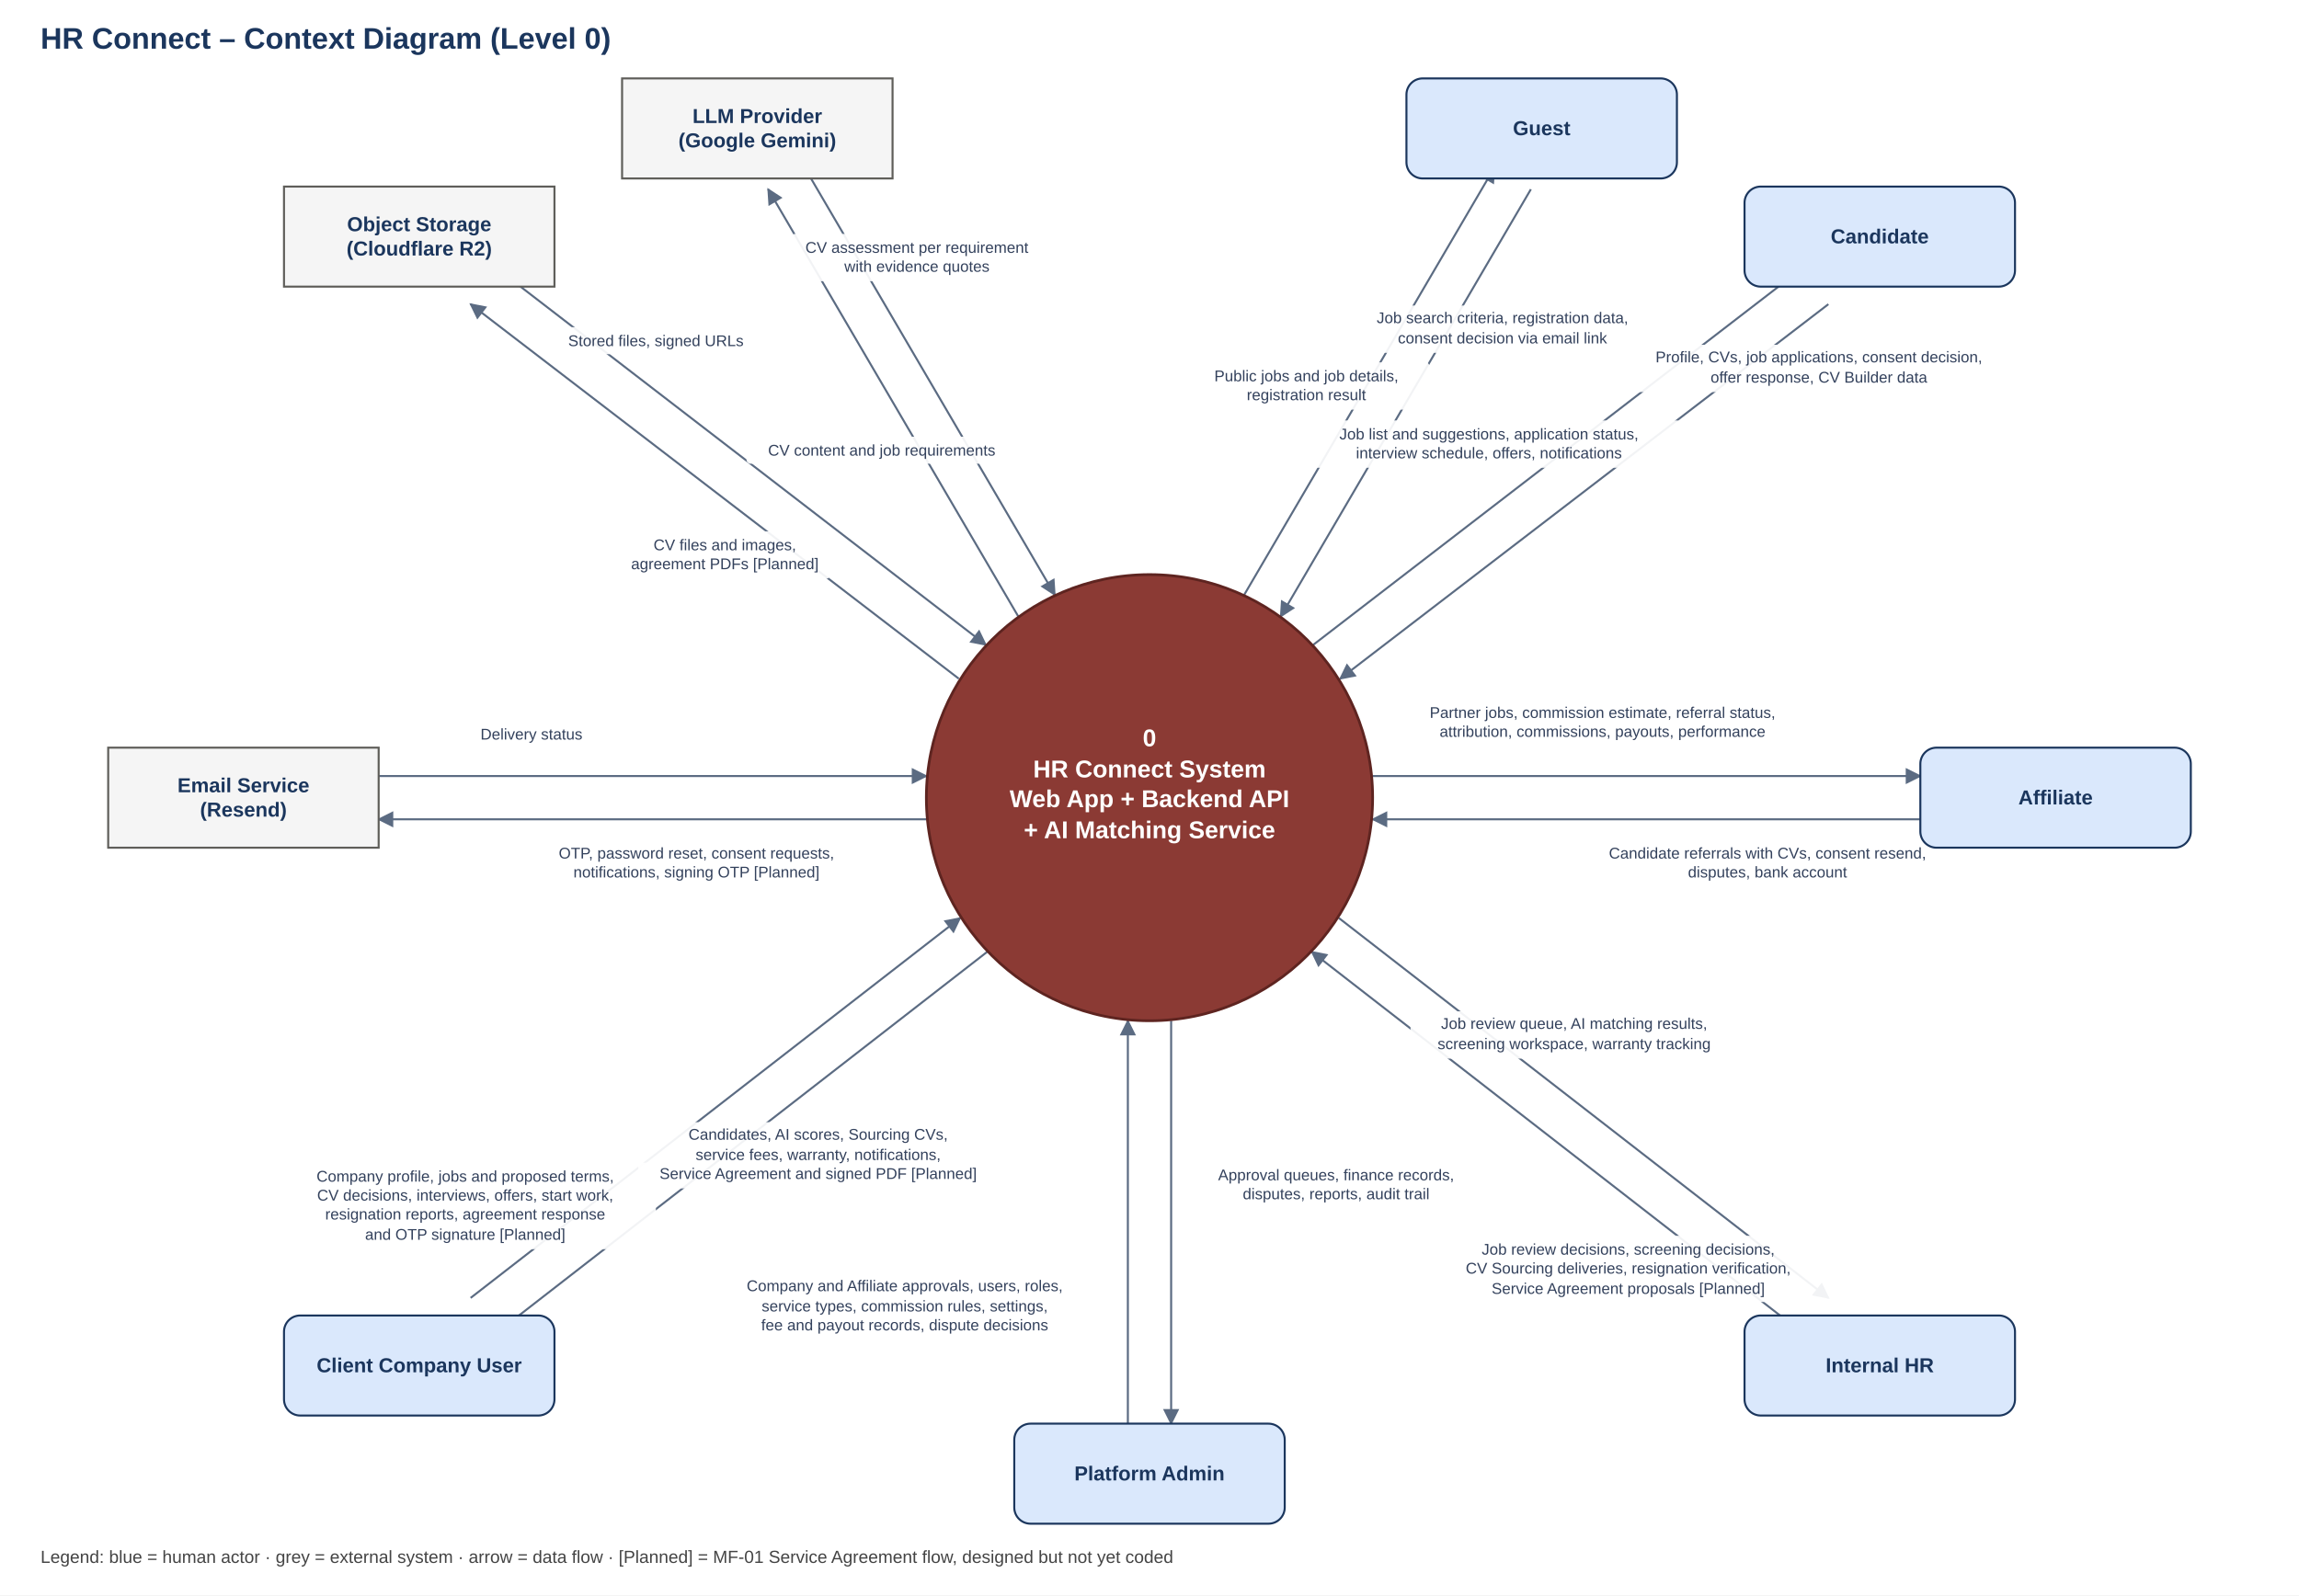
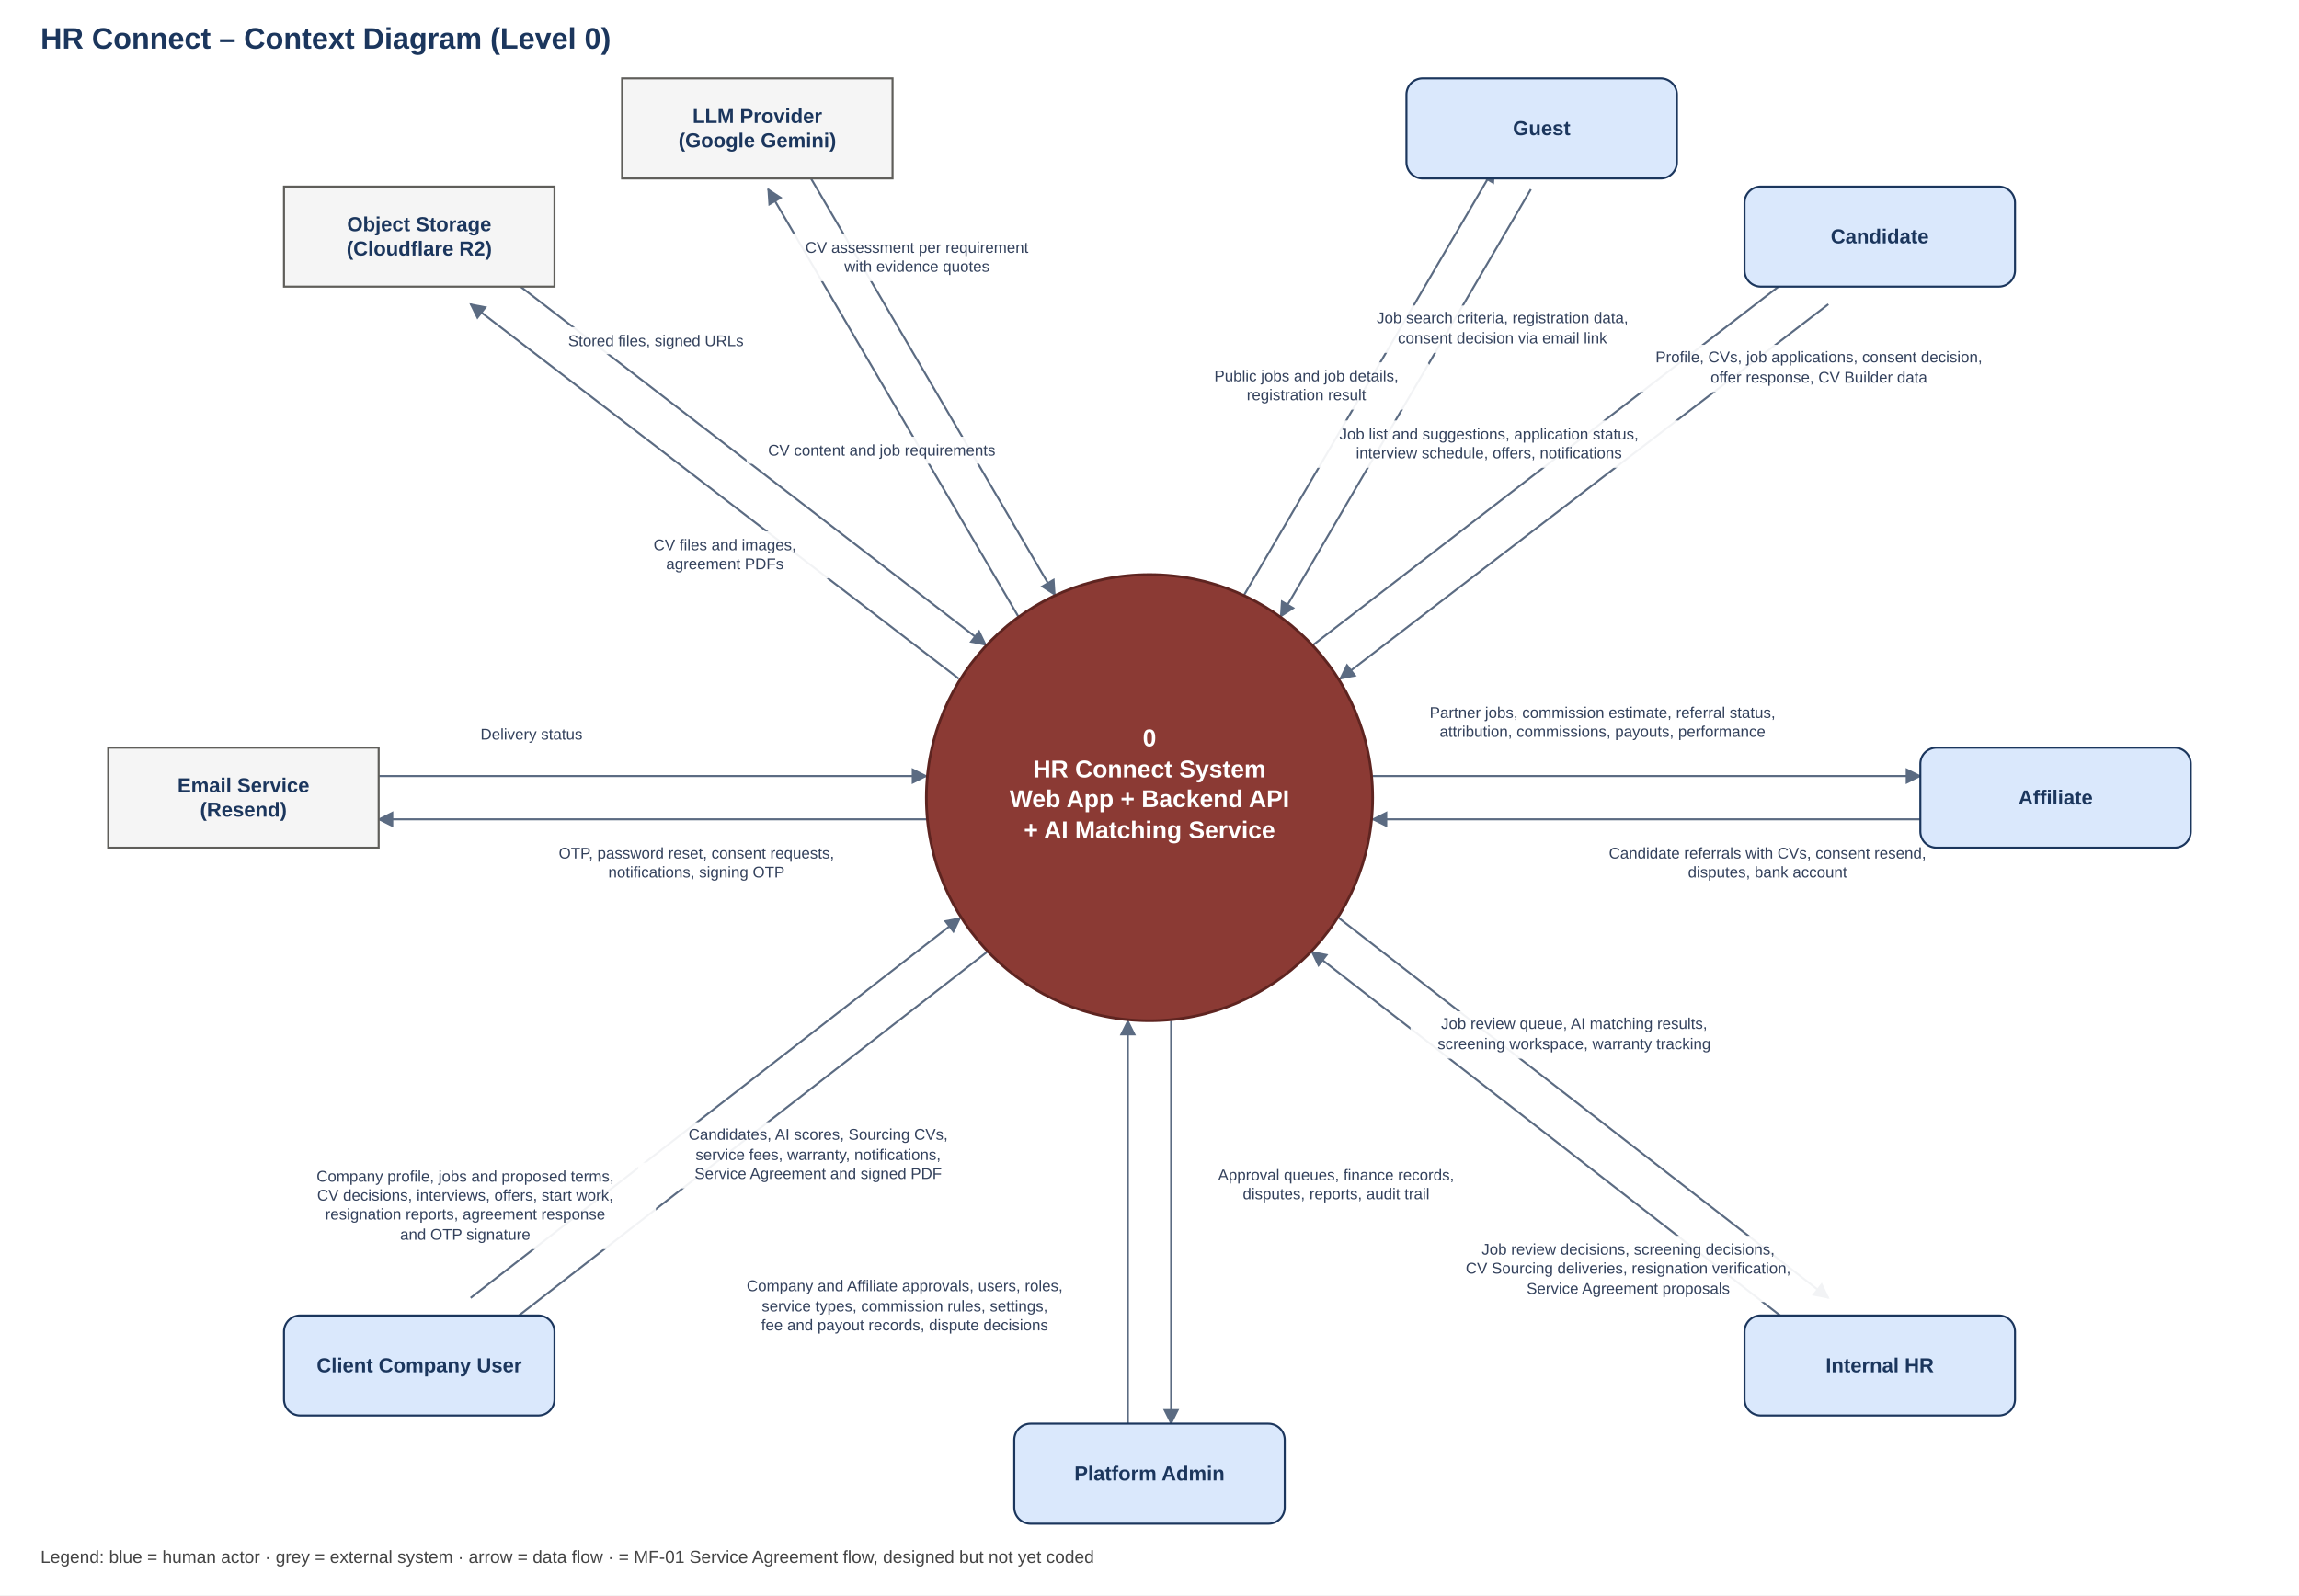
<svg xmlns="http://www.w3.org/2000/svg" width="1700" height="1180" viewBox="0 0 1700 1180" font-family="Arial, Helvetica, sans-serif">
  <rect width="1700" height="1180" fill="#FFFFFF" />
  <defs>
    <marker id="arr" viewBox="0 0 10 10" refX="9" refY="5" markerWidth="8" markerHeight="8" orient="auto">
      <path d="M0 0L10 5L0 10z" fill="#5B6B82" />
    </marker>
  </defs>
  <text x="30" y="36" font-size="22" font-weight="bold" fill="#1B365D">HR Connect – Context Diagram (Level 0)</text>
  <line x1="1132" y1="140" x2="947" y2="456" stroke="#5B6B82" stroke-width="1.5" marker-end="url(#arr)" />
  <line x1="920" y1="440" x2="1105" y2="124" stroke="#5B6B82" stroke-width="1.5" marker-end="url(#arr)" />
  <line x1="1352" y1="225" x2="991" y2="502" stroke="#5B6B82" stroke-width="1.5" marker-end="url(#arr)" />
  <line x1="971" y1="477" x2="1332" y2="199" stroke="#5B6B82" stroke-width="1.5" marker-end="url(#arr)" />
  <line x1="1420" y1="606" x2="1015" y2="606" stroke="#5B6B82" stroke-width="1.5" marker-end="url(#arr)" />
  <line x1="1015" y1="574" x2="1420" y2="574" stroke="#5B6B82" stroke-width="1.5" marker-end="url(#arr)" />
  <line x1="1333" y1="986" x2="970" y2="704" stroke="#5B6B82" stroke-width="1.5" marker-end="url(#arr)" />
  <line x1="990" y1="679" x2="1352" y2="960" stroke="#5B6B82" stroke-width="1.5" marker-end="url(#arr)" />
  <line x1="834" y1="1053" x2="834" y2="755" stroke="#5B6B82" stroke-width="1.5" marker-end="url(#arr)" />
  <line x1="866" y1="755" x2="866" y2="1053" stroke="#5B6B82" stroke-width="1.5" marker-end="url(#arr)" />
  <line x1="348" y1="960" x2="710" y2="679" stroke="#5B6B82" stroke-width="1.5" marker-end="url(#arr)" />
  <line x1="730" y1="704" x2="367" y2="986" stroke="#5B6B82" stroke-width="1.5" marker-end="url(#arr)" />
  <line x1="280" y1="574" x2="685" y2="574" stroke="#5B6B82" stroke-width="1.5" marker-end="url(#arr)" />
  <line x1="685" y1="606" x2="280" y2="606" stroke="#5B6B82" stroke-width="1.5" marker-end="url(#arr)" />
  <line x1="368" y1="199" x2="729" y2="477" stroke="#5B6B82" stroke-width="1.5" marker-end="url(#arr)" />
  <line x1="709" y1="502" x2="348" y2="225" stroke="#5B6B82" stroke-width="1.5" marker-end="url(#arr)" />
  <line x1="595" y1="124" x2="780" y2="440" stroke="#5B6B82" stroke-width="1.5" marker-end="url(#arr)" />
  <line x1="753" y1="456" x2="568" y2="140" stroke="#5B6B82" stroke-width="1.5" marker-end="url(#arr)" />
  <rect x="988" y="226" width="248" height="35" fill="#FFFFFF" fill-opacity="0.92" rx="3" />
  <text x="1111" y="239" font-size="11.5" font-weight="normal" fill="#33415C" text-anchor="middle">Job search criteria, registration data,</text>
  <text x="1111" y="254" font-size="11.5" font-weight="normal" fill="#33415C" text-anchor="middle">consent decision via email link</text>
  <rect x="876" y="268" width="181" height="35" fill="#FFFFFF" fill-opacity="0.92" rx="3" />
  <text x="966" y="282" font-size="11.5" font-weight="normal" fill="#33415C" text-anchor="middle">Public jobs and job details,</text>
  <text x="966" y="296" font-size="11.5" font-weight="normal" fill="#33415C" text-anchor="middle">registration result</text>
  <rect x="1190" y="255" width="309" height="35" fill="#FFFFFF" fill-opacity="0.92" rx="3" />
  <text x="1345" y="268" font-size="11.5" font-weight="normal" fill="#33415C" text-anchor="middle">Profile, CVs, job applications, consent decision,</text>
  <text x="1345" y="283" font-size="11.5" font-weight="normal" fill="#33415C" text-anchor="middle">offer response, CV Builder data</text>
  <rect x="959" y="311" width="284" height="35" fill="#FFFFFF" fill-opacity="0.92" rx="3" />
  <text x="1101" y="325" font-size="11.5" font-weight="normal" fill="#33415C" text-anchor="middle">Job list and suggestions, application status,</text>
  <text x="1101" y="339" font-size="11.5" font-weight="normal" fill="#33415C" text-anchor="middle">interview schedule, offers, notifications</text>
  <rect x="1164" y="621" width="284" height="35" fill="#FFFFFF" fill-opacity="0.92" rx="3" />
  <text x="1307" y="635" font-size="11.5" font-weight="normal" fill="#33415C" text-anchor="middle">Candidate referrals with CVs, consent resend,</text>
  <text x="1307" y="649" font-size="11.5" font-weight="normal" fill="#33415C" text-anchor="middle">disputes, bank account</text>
  <rect x="1025" y="517" width="321" height="35" fill="#FFFFFF" fill-opacity="0.92" rx="3" />
  <text x="1185" y="531" font-size="11.5" font-weight="normal" fill="#33415C" text-anchor="middle">Partner jobs, commission estimate, referral status,</text>
  <text x="1185" y="545" font-size="11.5" font-weight="normal" fill="#33415C" text-anchor="middle">attribution, commissions, payouts, performance</text>
  <rect x="1049" y="914" width="309" height="49" fill="#FFFFFF" fill-opacity="0.92" rx="3" />
  <text x="1204" y="928" font-size="11.5" font-weight="normal" fill="#33415C" text-anchor="middle">Job review decisions, screening decisions,</text>
  <text x="1204" y="942" font-size="11.5" font-weight="normal" fill="#33415C" text-anchor="middle">CV Sourcing deliveries, resignation verification,</text>
-   <text x="1204" y="957" font-size="11.5" font-weight="normal" fill="#33415C" text-anchor="middle">Service Agreement proposals [Planned]</text>
+   <text x="1204" y="957" font-size="11.5" font-weight="normal" fill="#33415C" text-anchor="middle">Service Agreement proposals</text>
  <rect x="1043" y="748" width="242" height="35" fill="#FFFFFF" fill-opacity="0.92" rx="3" />
  <text x="1164" y="761" font-size="11.5" font-weight="normal" fill="#33415C" text-anchor="middle">Job review queue, AI matching results,</text>
  <text x="1164" y="776" font-size="11.5" font-weight="normal" fill="#33415C" text-anchor="middle">screening workspace, warranty tracking</text>
  <rect x="524" y="942" width="290" height="49" fill="#FFFFFF" fill-opacity="0.92" rx="3" />
  <text x="669" y="955" font-size="11.5" font-weight="normal" fill="#33415C" text-anchor="middle">Company and Affiliate approvals, users, roles,</text>
  <text x="669" y="970" font-size="11.5" font-weight="normal" fill="#33415C" text-anchor="middle">service types, commission rules, settings,</text>
  <text x="669" y="984" font-size="11.5" font-weight="normal" fill="#33415C" text-anchor="middle">fee and payout records, dispute decisions</text>
  <rect x="882" y="859" width="211" height="35" fill="#FFFFFF" fill-opacity="0.92" rx="3" />
  <text x="988" y="873" font-size="11.5" font-weight="normal" fill="#33415C" text-anchor="middle">Approval queues, finance records,</text>
  <text x="988" y="887" font-size="11.5" font-weight="normal" fill="#33415C" text-anchor="middle">disputes, reports, audit trail</text>
  <rect x="201" y="860" width="284" height="64" fill="#FFFFFF" fill-opacity="0.92" rx="3" />
  <text x="344" y="874" font-size="11.5" font-weight="normal" fill="#33415C" text-anchor="middle">Company profile, jobs and proposed terms,</text>
  <text x="344" y="888" font-size="11.5" font-weight="normal" fill="#33415C" text-anchor="middle">CV decisions, interviews, offers, start work,</text>
  <text x="344" y="902" font-size="11.5" font-weight="normal" fill="#33415C" text-anchor="middle">resignation reports, agreement response</text>
-   <text x="344" y="917" font-size="11.5" font-weight="normal" fill="#33415C" text-anchor="middle">and OTP signature [Planned]</text>
+   <text x="344" y="917" font-size="11.5" font-weight="normal" fill="#33415C" text-anchor="middle">and OTP signature</text>
  <rect x="472" y="830" width="266" height="49" fill="#FFFFFF" fill-opacity="0.92" rx="3" />
  <text x="605" y="843" font-size="11.5" font-weight="normal" fill="#33415C" text-anchor="middle">Candidates, AI scores, Sourcing CVs,</text>
  <text x="605" y="858" font-size="11.5" font-weight="normal" fill="#33415C" text-anchor="middle">service fees, warranty, notifications,</text>
-   <text x="605" y="872" font-size="11.5" font-weight="normal" fill="#33415C" text-anchor="middle">Service Agreement and signed PDF [Planned]</text>
+   <text x="605" y="872" font-size="11.5" font-weight="normal" fill="#33415C" text-anchor="middle">Service Agreement and signed PDF</text>
  <rect x="343" y="534" width="101" height="20" fill="#FFFFFF" fill-opacity="0.92" rx="3" />
  <text x="393" y="547" font-size="11.5" font-weight="normal" fill="#33415C" text-anchor="middle">Delivery status</text>
  <rect x="394" y="621" width="242" height="35" fill="#FFFFFF" fill-opacity="0.92" rx="3" />
  <text x="515" y="635" font-size="11.5" font-weight="normal" fill="#33415C" text-anchor="middle">OTP, password reset, consent requests,</text>
-   <text x="515" y="649" font-size="11.5" font-weight="normal" fill="#33415C" text-anchor="middle">notifications, signing OTP [Planned]</text>
+   <text x="515" y="649" font-size="11.5" font-weight="normal" fill="#33415C" text-anchor="middle">notifications, signing OTP</text>
  <rect x="404" y="242" width="162" height="20" fill="#FFFFFF" fill-opacity="0.92" rx="3" />
  <text x="485" y="256" font-size="11.5" font-weight="normal" fill="#33415C" text-anchor="middle">Stored files, signed URLs</text>
  <rect x="458" y="393" width="156" height="35" fill="#FFFFFF" fill-opacity="0.92" rx="3" />
  <text x="536" y="407" font-size="11.5" font-weight="normal" fill="#33415C" text-anchor="middle">CV files and images,</text>
-   <text x="536" y="421" font-size="11.5" font-weight="normal" fill="#33415C" text-anchor="middle">agreement PDFs [Planned]</text>
+   <text x="536" y="421" font-size="11.5" font-weight="normal" fill="#33415C" text-anchor="middle">agreement PDFs</text>
  <rect x="585" y="173" width="187" height="35" fill="#FFFFFF" fill-opacity="0.92" rx="3" />
  <text x="678" y="187" font-size="11.5" font-weight="normal" fill="#33415C" text-anchor="middle">CV assessment per requirement</text>
  <text x="678" y="201" font-size="11.5" font-weight="normal" fill="#33415C" text-anchor="middle">with evidence quotes</text>
  <rect x="552" y="323" width="199" height="20" fill="#FFFFFF" fill-opacity="0.92" rx="3" />
  <text x="652" y="337" font-size="11.5" font-weight="normal" fill="#33415C" text-anchor="middle">CV content and job requirements</text>
  <circle cx="850" cy="590" r="165" fill="#8B3A34" stroke="#5E2420" stroke-width="2" />
  <text x="850" y="552" font-size="18" font-weight="bold" fill="#FFFFFF" text-anchor="middle">0</text>
  <text x="850" y="575" font-size="18" font-weight="bold" fill="#FFFFFF" text-anchor="middle">HR Connect System</text>
  <text x="850" y="597" font-size="18" font-weight="bold" fill="#FFFFFF" text-anchor="middle">Web App + Backend API</text>
  <text x="850" y="620" font-size="18" font-weight="bold" fill="#FFFFFF" text-anchor="middle">+ AI Matching Service</text>
  <rect x="1040.0" y="58.0" width="200" height="74" rx="12" fill="#DAE8FC" stroke="#1B365D" stroke-width="1.5" />
  <text x="1140" y="100" font-size="15" font-weight="bold" fill="#1B365D" text-anchor="middle">Guest</text>
  <rect x="1290.0" y="138.0" width="200" height="74" rx="12" fill="#DAE8FC" stroke="#1B365D" stroke-width="1.5" />
  <text x="1390" y="180" font-size="15" font-weight="bold" fill="#1B365D" text-anchor="middle">Candidate</text>
  <rect x="1420.0" y="553.0" width="200" height="74" rx="12" fill="#DAE8FC" stroke="#1B365D" stroke-width="1.5" />
  <text x="1520" y="595" font-size="15" font-weight="bold" fill="#1B365D" text-anchor="middle">Affiliate</text>
  <rect x="1290.0" y="973.0" width="200" height="74" rx="12" fill="#DAE8FC" stroke="#1B365D" stroke-width="1.5" />
  <text x="1390" y="1015" font-size="15" font-weight="bold" fill="#1B365D" text-anchor="middle">Internal HR</text>
  <rect x="750.0" y="1053.0" width="200" height="74" rx="12" fill="#DAE8FC" stroke="#1B365D" stroke-width="1.5" />
  <text x="850" y="1095" font-size="15" font-weight="bold" fill="#1B365D" text-anchor="middle">Platform Admin</text>
  <rect x="210.0" y="973.0" width="200" height="74" rx="12" fill="#DAE8FC" stroke="#1B365D" stroke-width="1.5" />
  <text x="310" y="1015" font-size="15" font-weight="bold" fill="#1B365D" text-anchor="middle">Client Company User</text>
  <rect x="80.0" y="553.0" width="200" height="74" rx="0" fill="#F5F5F5" stroke="#5F5E5A" stroke-width="1.5" />
  <text x="180" y="586" font-size="15" font-weight="bold" fill="#1B365D" text-anchor="middle">Email Service</text>
  <text x="180" y="604" font-size="15" font-weight="bold" fill="#1B365D" text-anchor="middle">(Resend)</text>
  <rect x="210.0" y="138.0" width="200" height="74" rx="0" fill="#F5F5F5" stroke="#5F5E5A" stroke-width="1.5" />
  <text x="310" y="171" font-size="15" font-weight="bold" fill="#1B365D" text-anchor="middle">Object Storage</text>
  <text x="310" y="189" font-size="15" font-weight="bold" fill="#1B365D" text-anchor="middle">(Cloudflare R2)</text>
  <rect x="460.0" y="58.0" width="200" height="74" rx="0" fill="#F5F5F5" stroke="#5F5E5A" stroke-width="1.5" />
  <text x="560" y="91" font-size="15" font-weight="bold" fill="#1B365D" text-anchor="middle">LLM Provider</text>
  <text x="560" y="109" font-size="15" font-weight="bold" fill="#1B365D" text-anchor="middle">(Google Gemini)</text>
-   <text x="30" y="1156" font-size="13" fill="#444">Legend: blue = human actor · grey = external system · arrow = data flow · [Planned] = MF-01 Service Agreement flow, designed but not yet coded</text>
+   <text x="30" y="1156" font-size="13" fill="#444">Legend: blue = human actor · grey = external system · arrow = data flow · = MF-01 Service Agreement flow, designed but not yet coded</text>
</svg>
